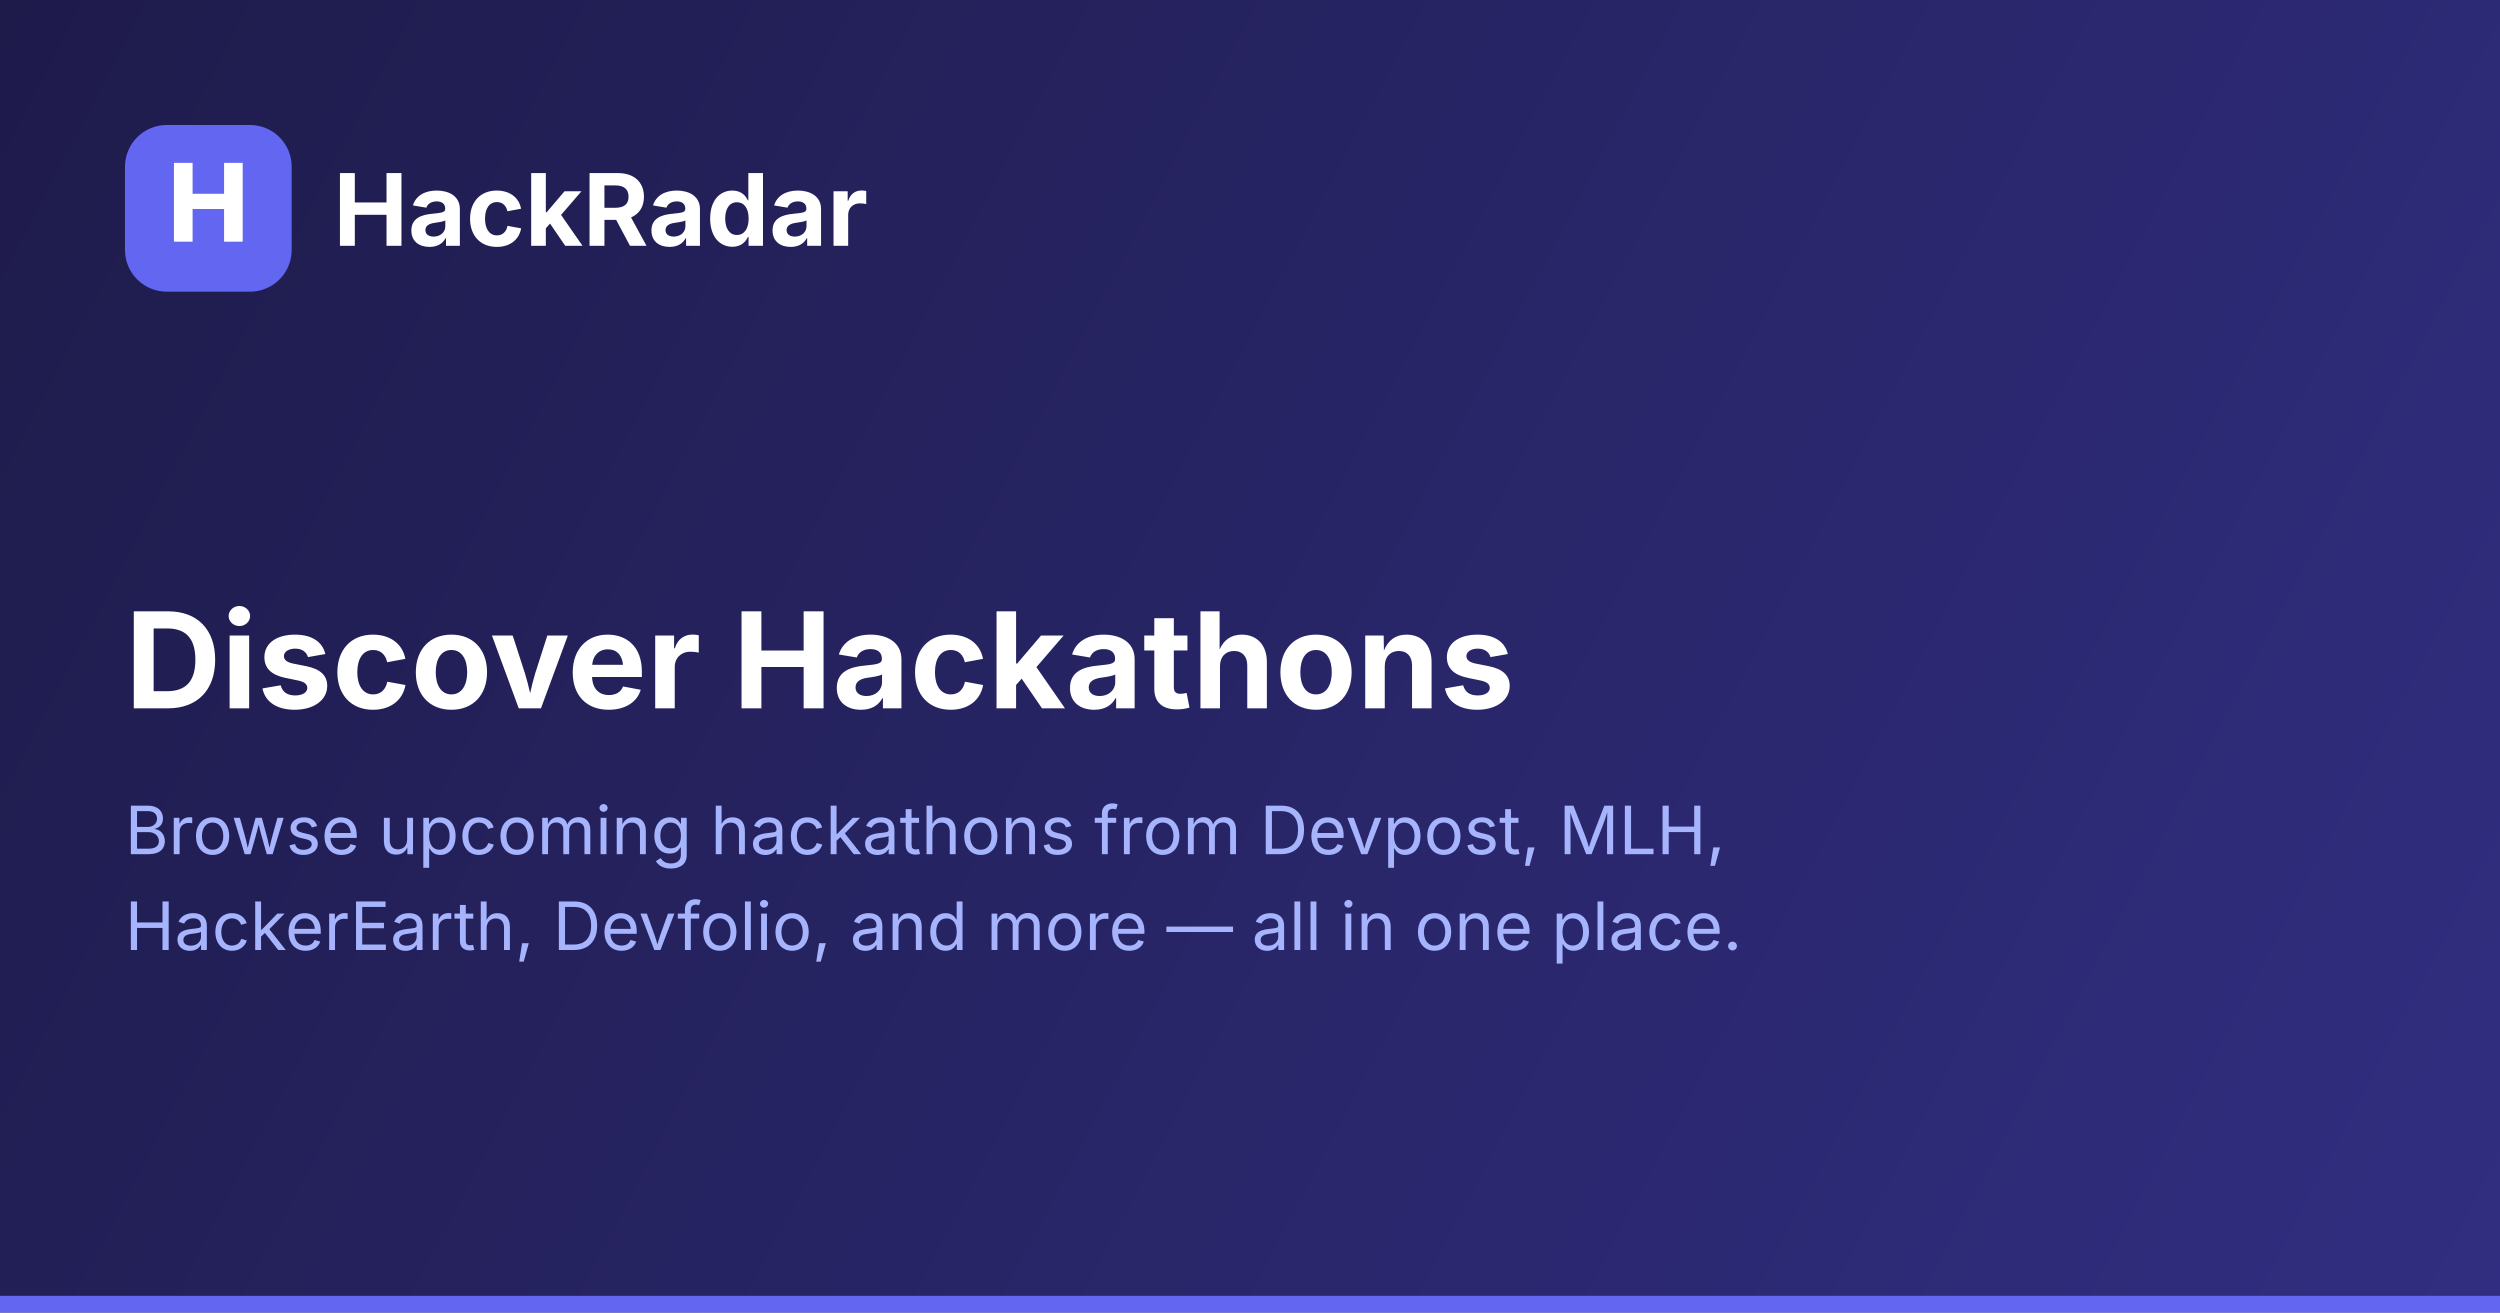
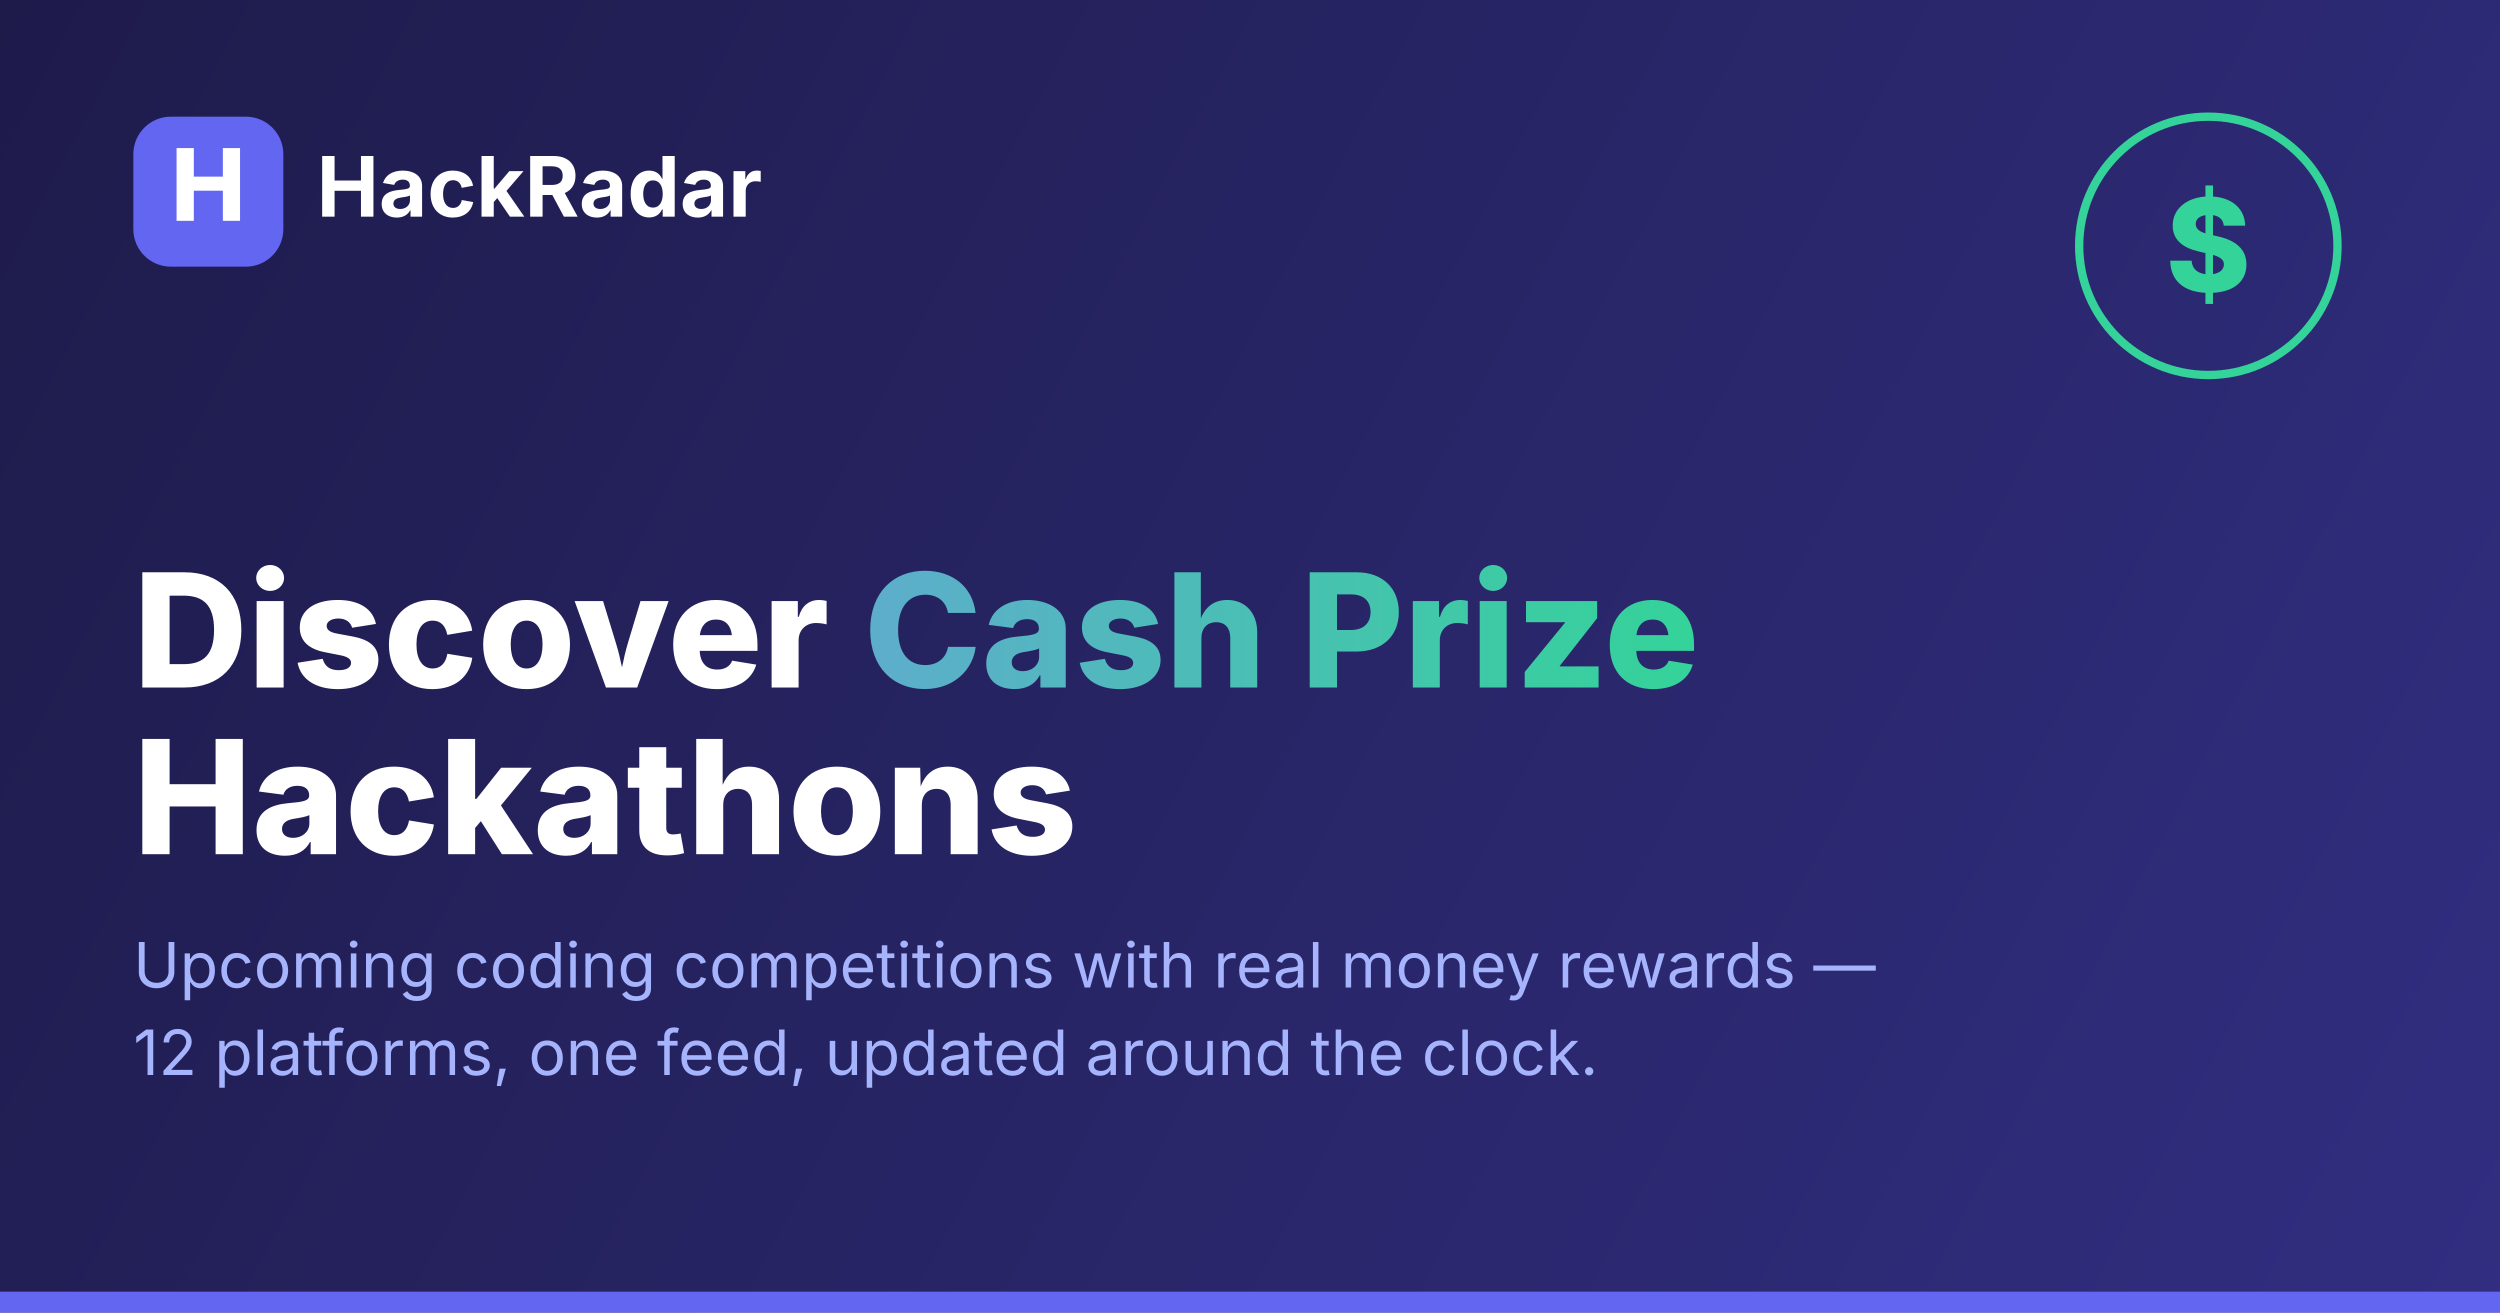
<svg xmlns="http://www.w3.org/2000/svg" width="1200" height="630" viewBox="0 0 1200 630">
  <defs>
    <linearGradient id="bg" x1="0" y1="0" x2="1200" y2="630" gradientUnits="userSpaceOnUse">
      <stop offset="0%" stop-color="#1e1b4b" />
      <stop offset="100%" stop-color="#312e81" />
    </linearGradient>
+     <linearGradient id="accent" x1="0" y1="0" x2="1" y2="0">
+       <stop offset="0%" stop-color="#818cf8" />
+       <stop offset="100%" stop-color="#34d399" />
+     </linearGradient>
  </defs>
  <rect width="1200" height="630" fill="url(#bg)" />
-   <rect x="60" y="60" width="80" height="80" rx="20" fill="#6366f1" />
-   <text x="100" y="116" font-family="Inter, system-ui, sans-serif" font-size="52" font-weight="800" fill="white" text-anchor="middle">H</text>
-   <text x="160" y="118" font-family="Inter, system-ui, sans-serif" font-size="48" font-weight="700" fill="white">HackRadar</text>
-   <text x="60" y="340" font-family="Inter, system-ui, sans-serif" font-size="64" font-weight="700" fill="white">Discover Hackathons</text>
-   <text x="60" y="410" font-family="Inter, system-ui, sans-serif" font-size="32" fill="#a5b4fc">Browse upcoming hackathons from Devpost, MLH,</text>
-   <text x="60" y="456" font-family="Inter, system-ui, sans-serif" font-size="32" fill="#a5b4fc">HackerEarth, Devfolio, and more — all in one place.</text>
-   <rect x="0" y="622" width="1200" height="8" fill="#6366f1" />
+   <rect x="64" y="56" width="72" height="72" rx="18" fill="#6366f1" />
+   <text x="100" y="106" font-family="Inter, Arial, sans-serif" font-size="48" font-weight="800" fill="#ffffff" text-anchor="middle">H</text>
+   <text x="152" y="104" font-family="Inter, Arial, sans-serif" font-size="40" font-weight="700" fill="#ffffff">HackRadar</text>
+   <circle cx="1060" cy="118" r="62" fill="none" stroke="#34d399" stroke-width="4" />
+   <text x="1060" y="140" font-family="Inter, Arial, sans-serif" font-size="62" font-weight="800" fill="#34d399" text-anchor="middle">$</text>
+   <text x="64" y="330" font-family="Inter, Arial, sans-serif" font-size="76" font-weight="800" fill="#ffffff">Discover <tspan fill="url(#accent)">Cash Prize</tspan>
+   </text>
+   <text x="64" y="410" font-family="Inter, Arial, sans-serif" font-size="76" font-weight="800" fill="#ffffff">Hackathons</text>
+   <text x="64" y="474" font-family="Inter, Arial, sans-serif" font-size="30" fill="#a5b4fc">Upcoming coding competitions with real money rewards —</text>
+   <text x="64" y="516" font-family="Inter, Arial, sans-serif" font-size="30" fill="#a5b4fc">12 platforms, one feed, updated around the clock.</text>
+   <rect x="0" y="620" width="1200" height="10" fill="#6366f1" />
</svg>
